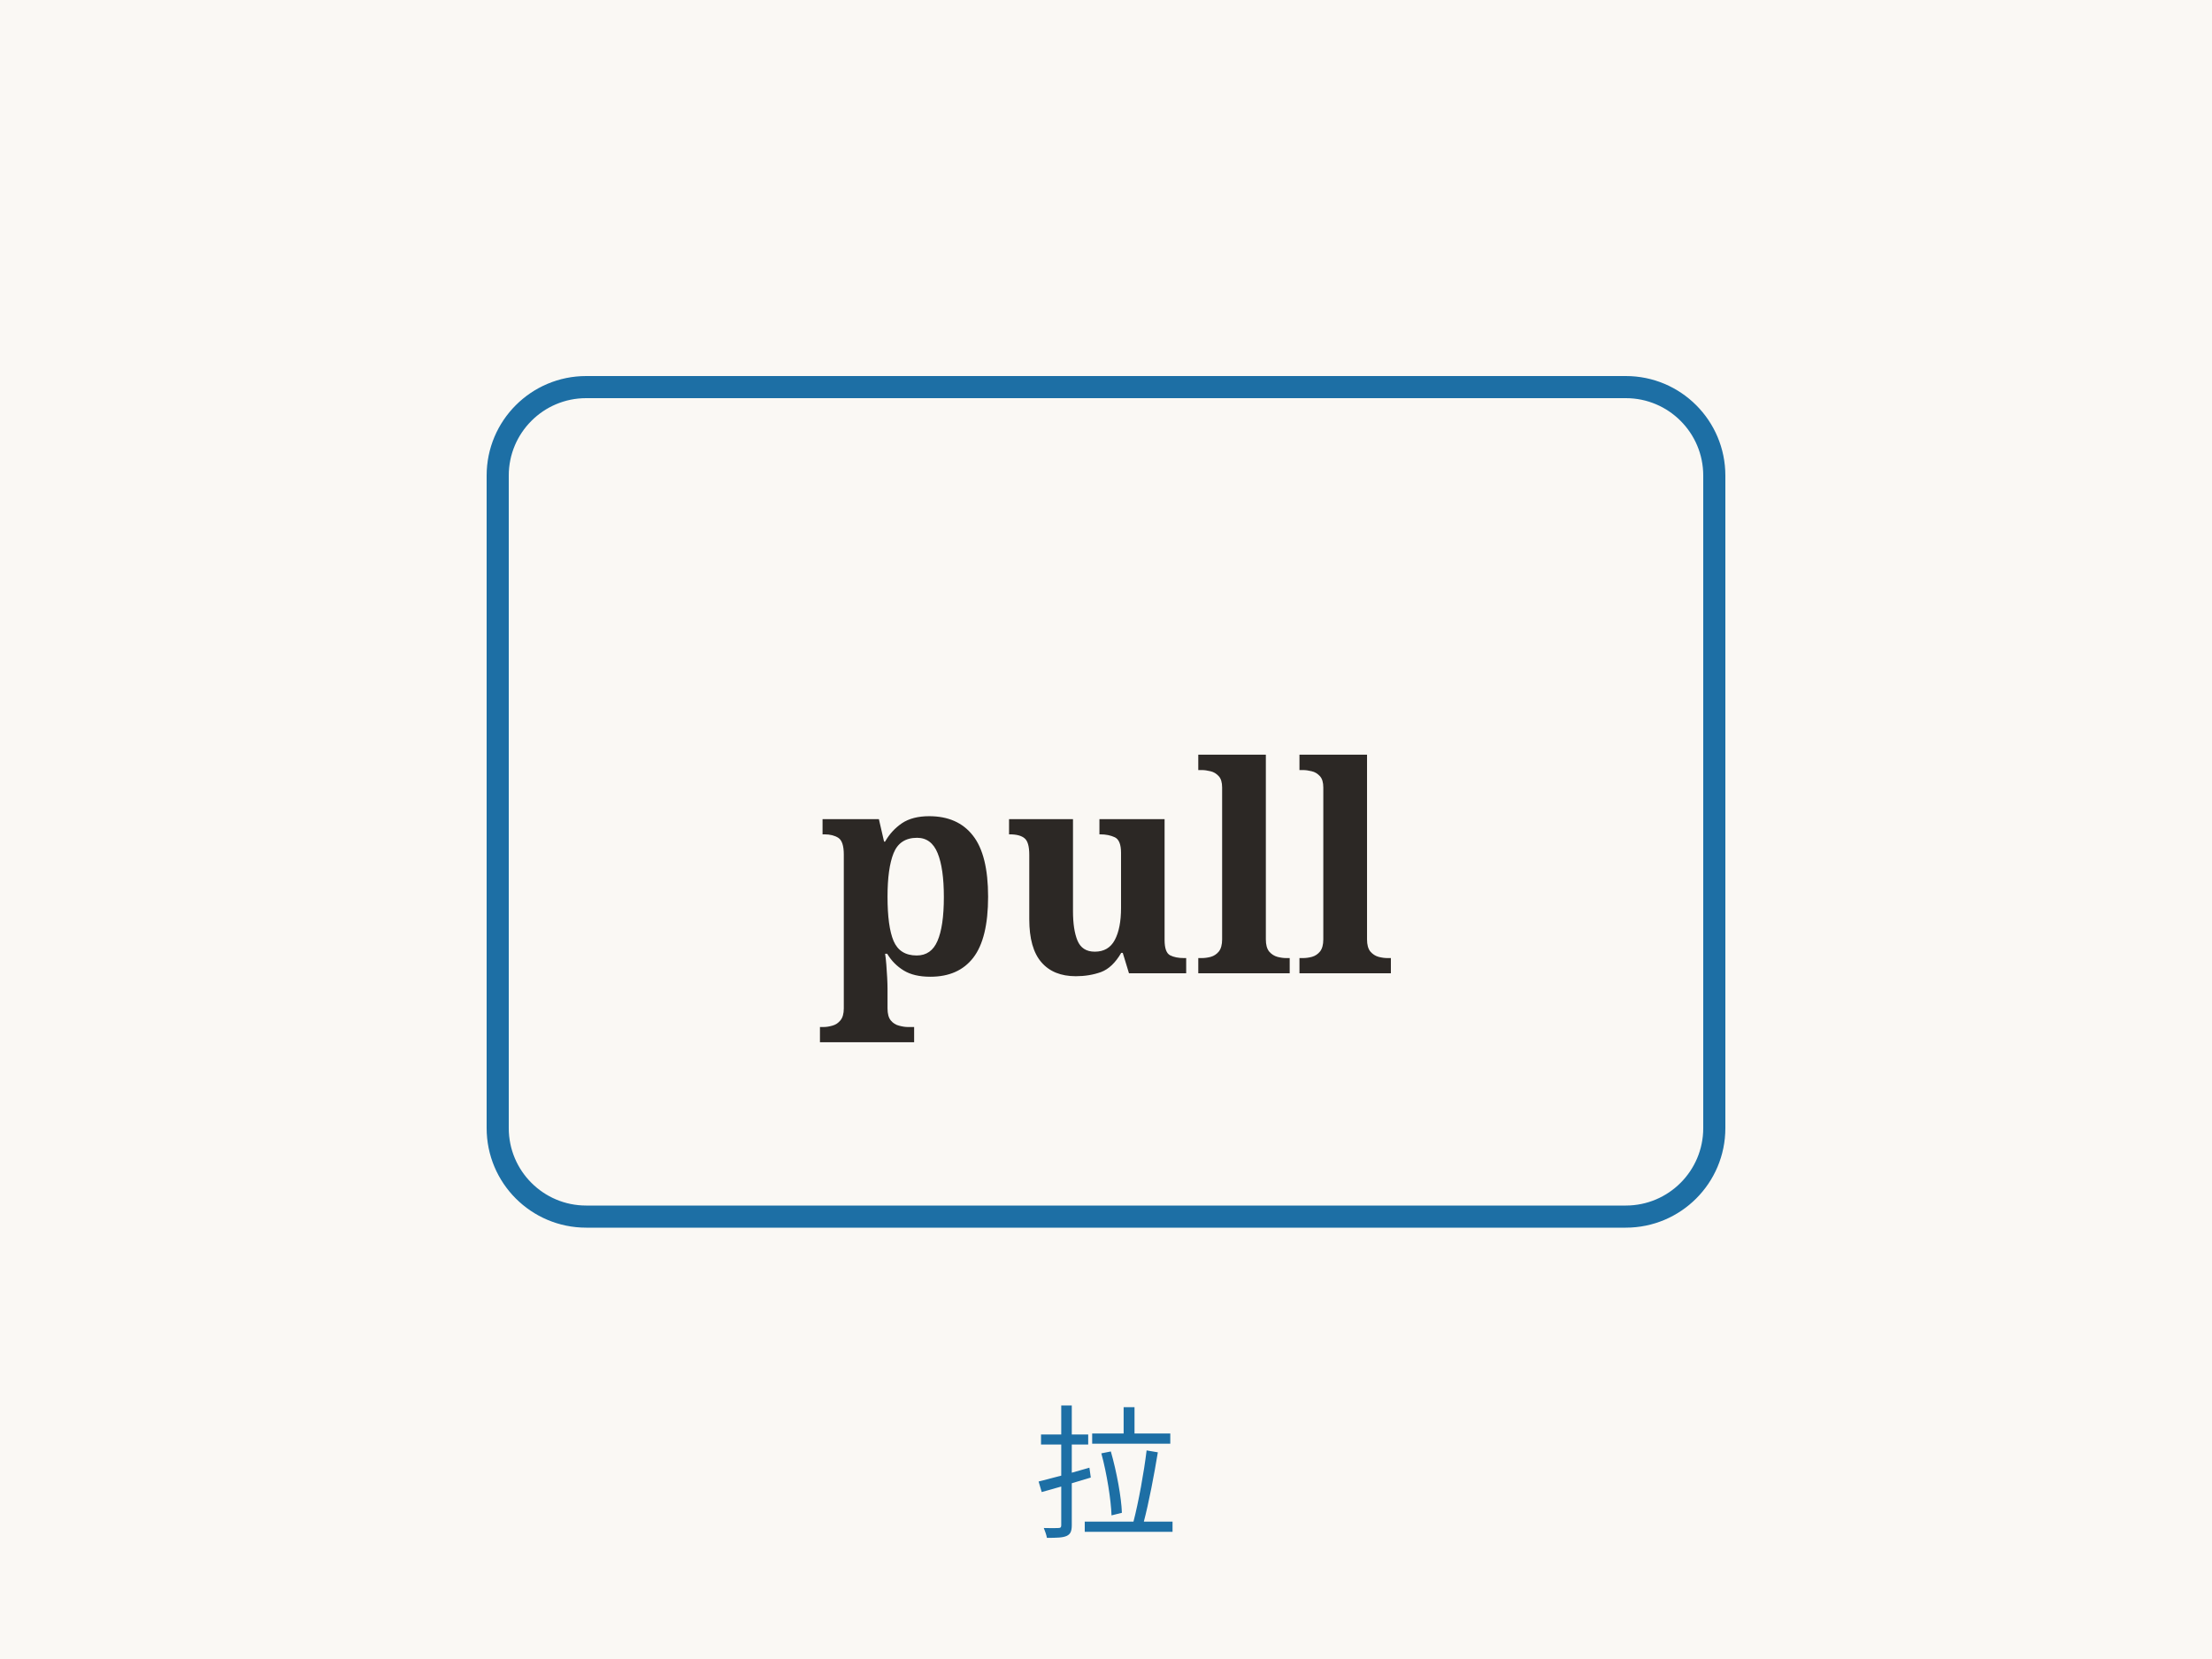
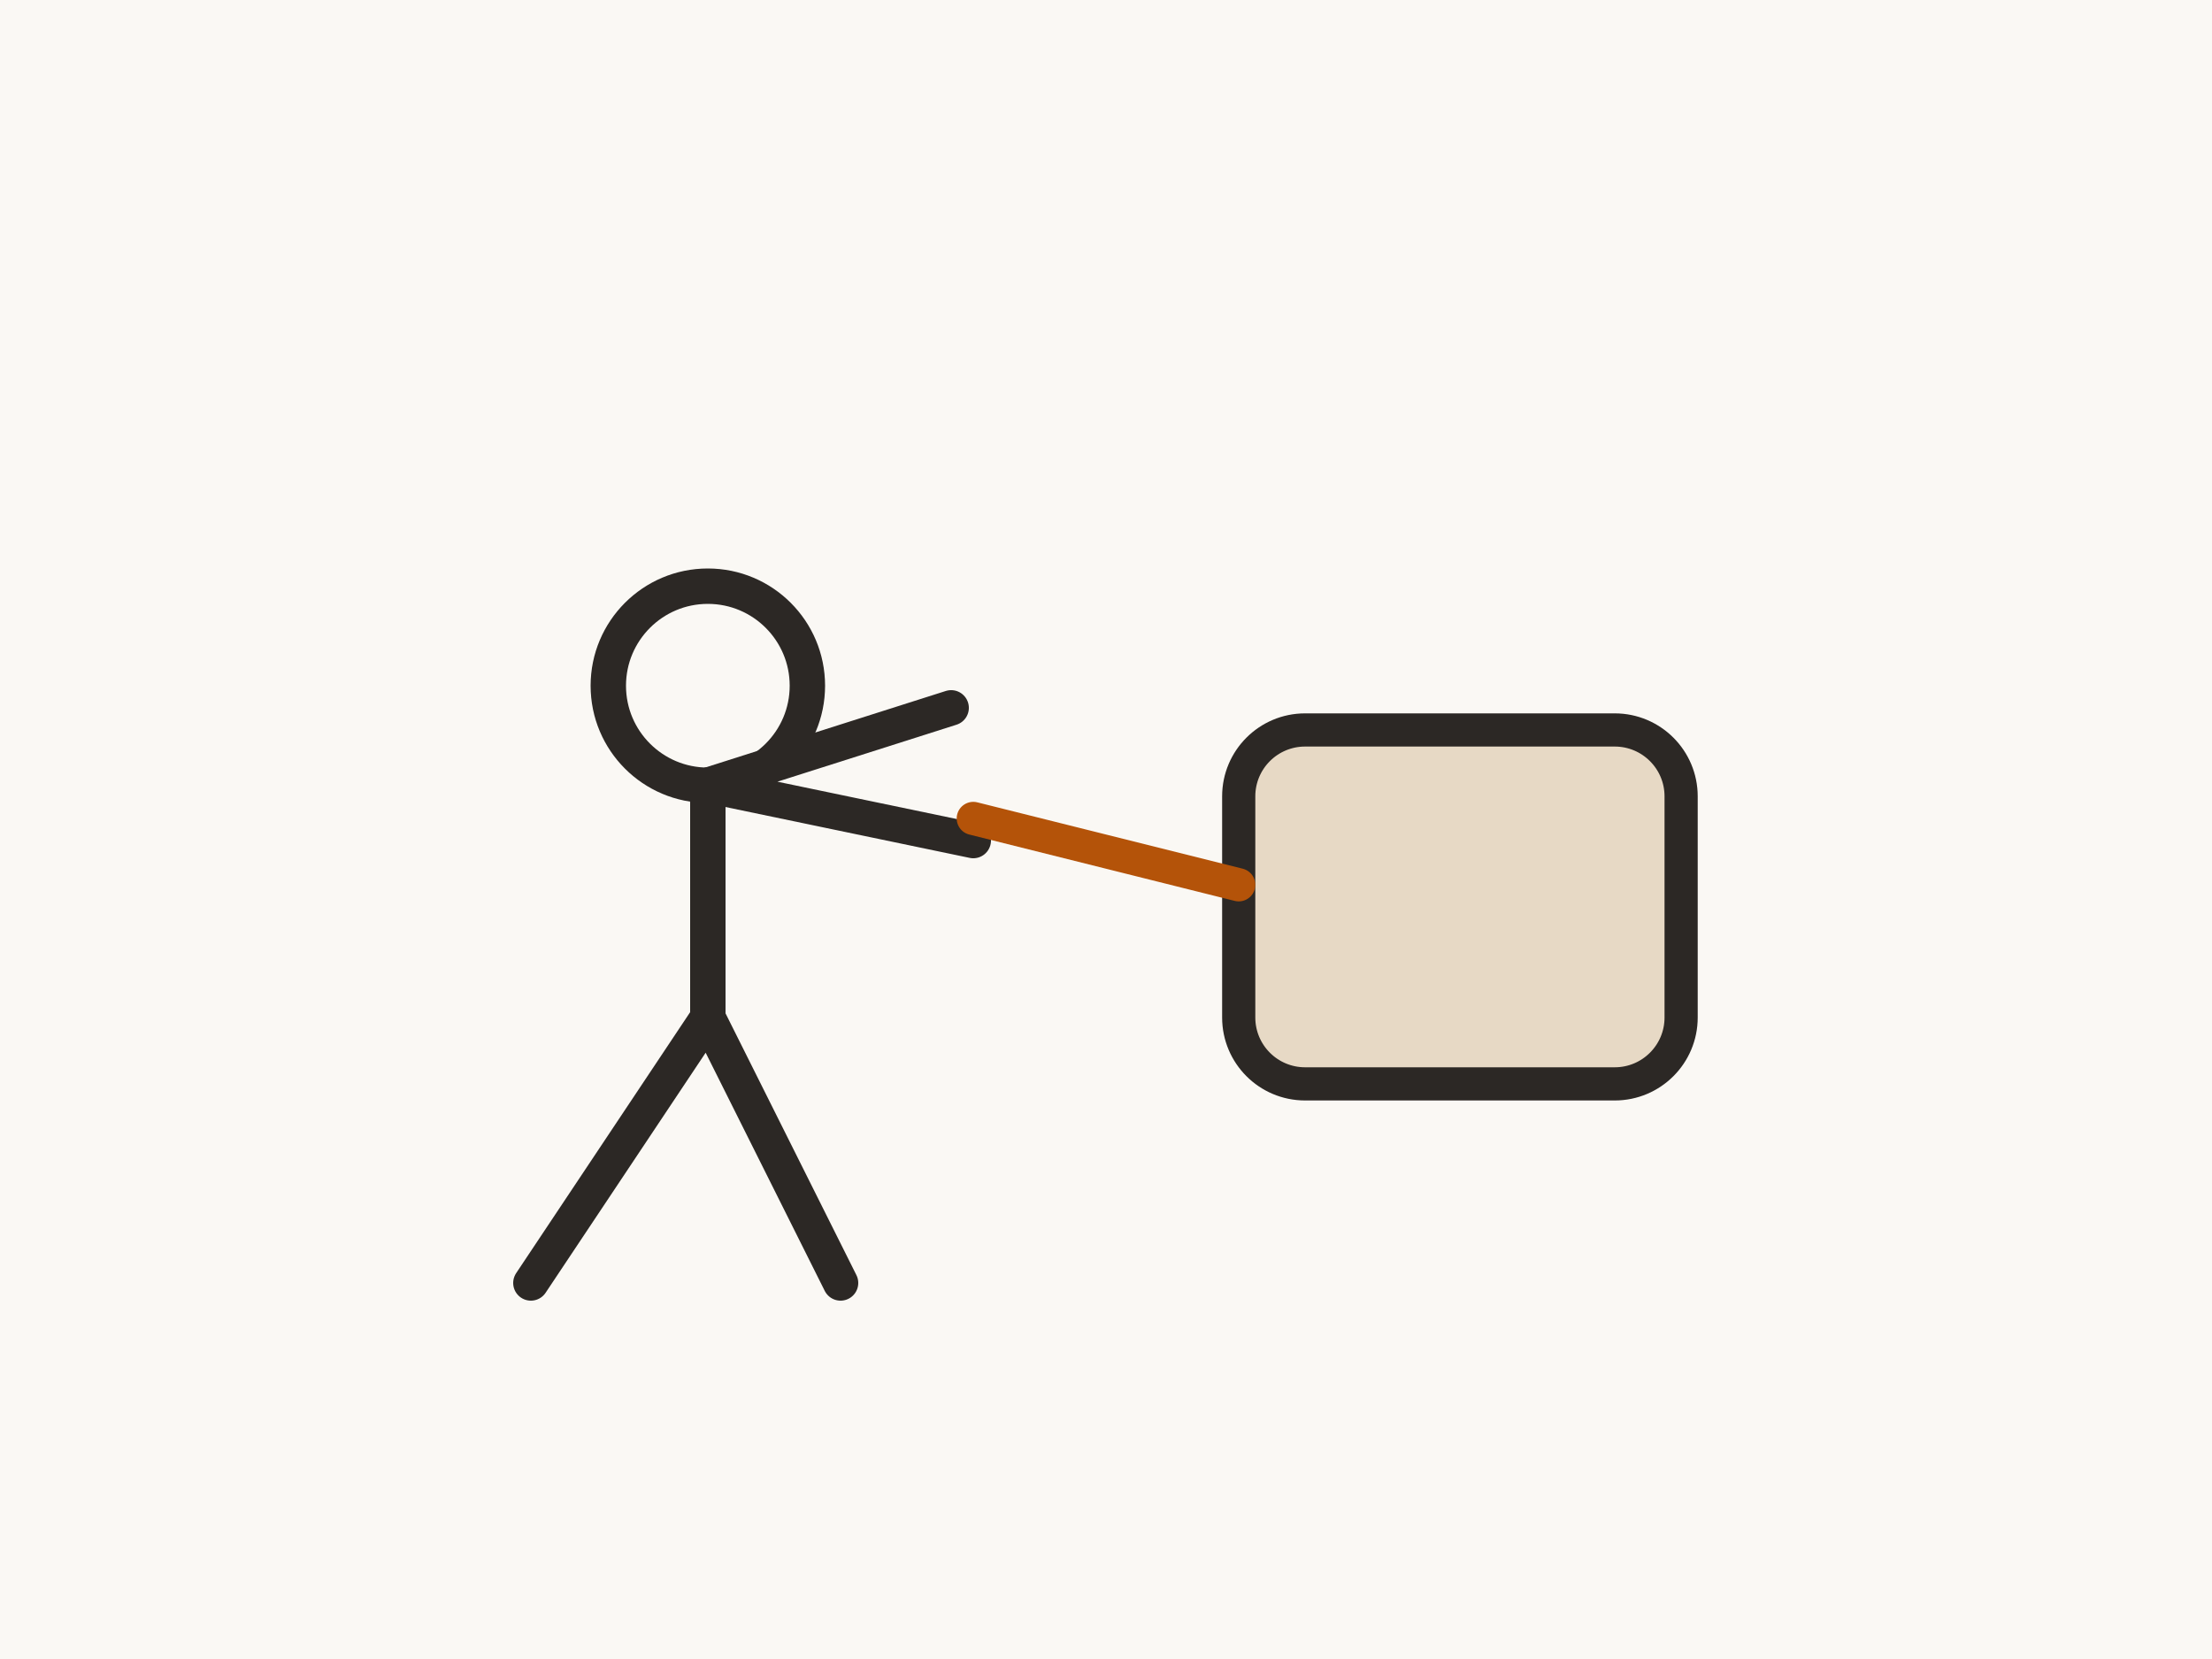
<svg xmlns="http://www.w3.org/2000/svg" viewBox="0 0 200 150">
  <rect width="200" height="150" fill="#faf8f4" />
-   <rect x="45" y="35" width="110" height="75" rx="8" fill="none" stroke="#1d6fa5" stroke-width="2" />
-   <text x="100" y="88" text-anchor="middle" font-size="26" font-weight="600" fill="#2c2825" font-family="Georgia,serif">pull</text>
-   <text x="100" y="138" text-anchor="middle" font-size="13" fill="#1d6fa5" font-family="sans-serif">拉</text>
+   <circle cx="64" cy="62" r="9" fill="none" stroke="#2c2825" stroke-width="3.2" />
+   <line x1="64" y1="71" x2="64" y2="92" stroke="#2c2825" stroke-width="3.2" stroke-linecap="round" />
+   <path d="M64 71 L88 76 M64 71 L86 64 M64 92 L48 116 M64 92 L76 116" fill="none" stroke="#2c2825" stroke-width="3.2" stroke-linecap="round" stroke-linejoin="round" />
+   <g>
+     <rect x="112" y="66" width="40" height="32" rx="6" fill="#e7d9c5" stroke="#2c2825" stroke-width="3" />
+     <animateTransform attributeName="transform" type="translate" values="0 0;-14 0;0 0" dur="1.4s" repeatCount="indefinite" />
+   </g>
+   <line x1="88" y1="74" x2="112" y2="80" stroke="#b45309" stroke-width="3" stroke-linecap="round" />
</svg>
